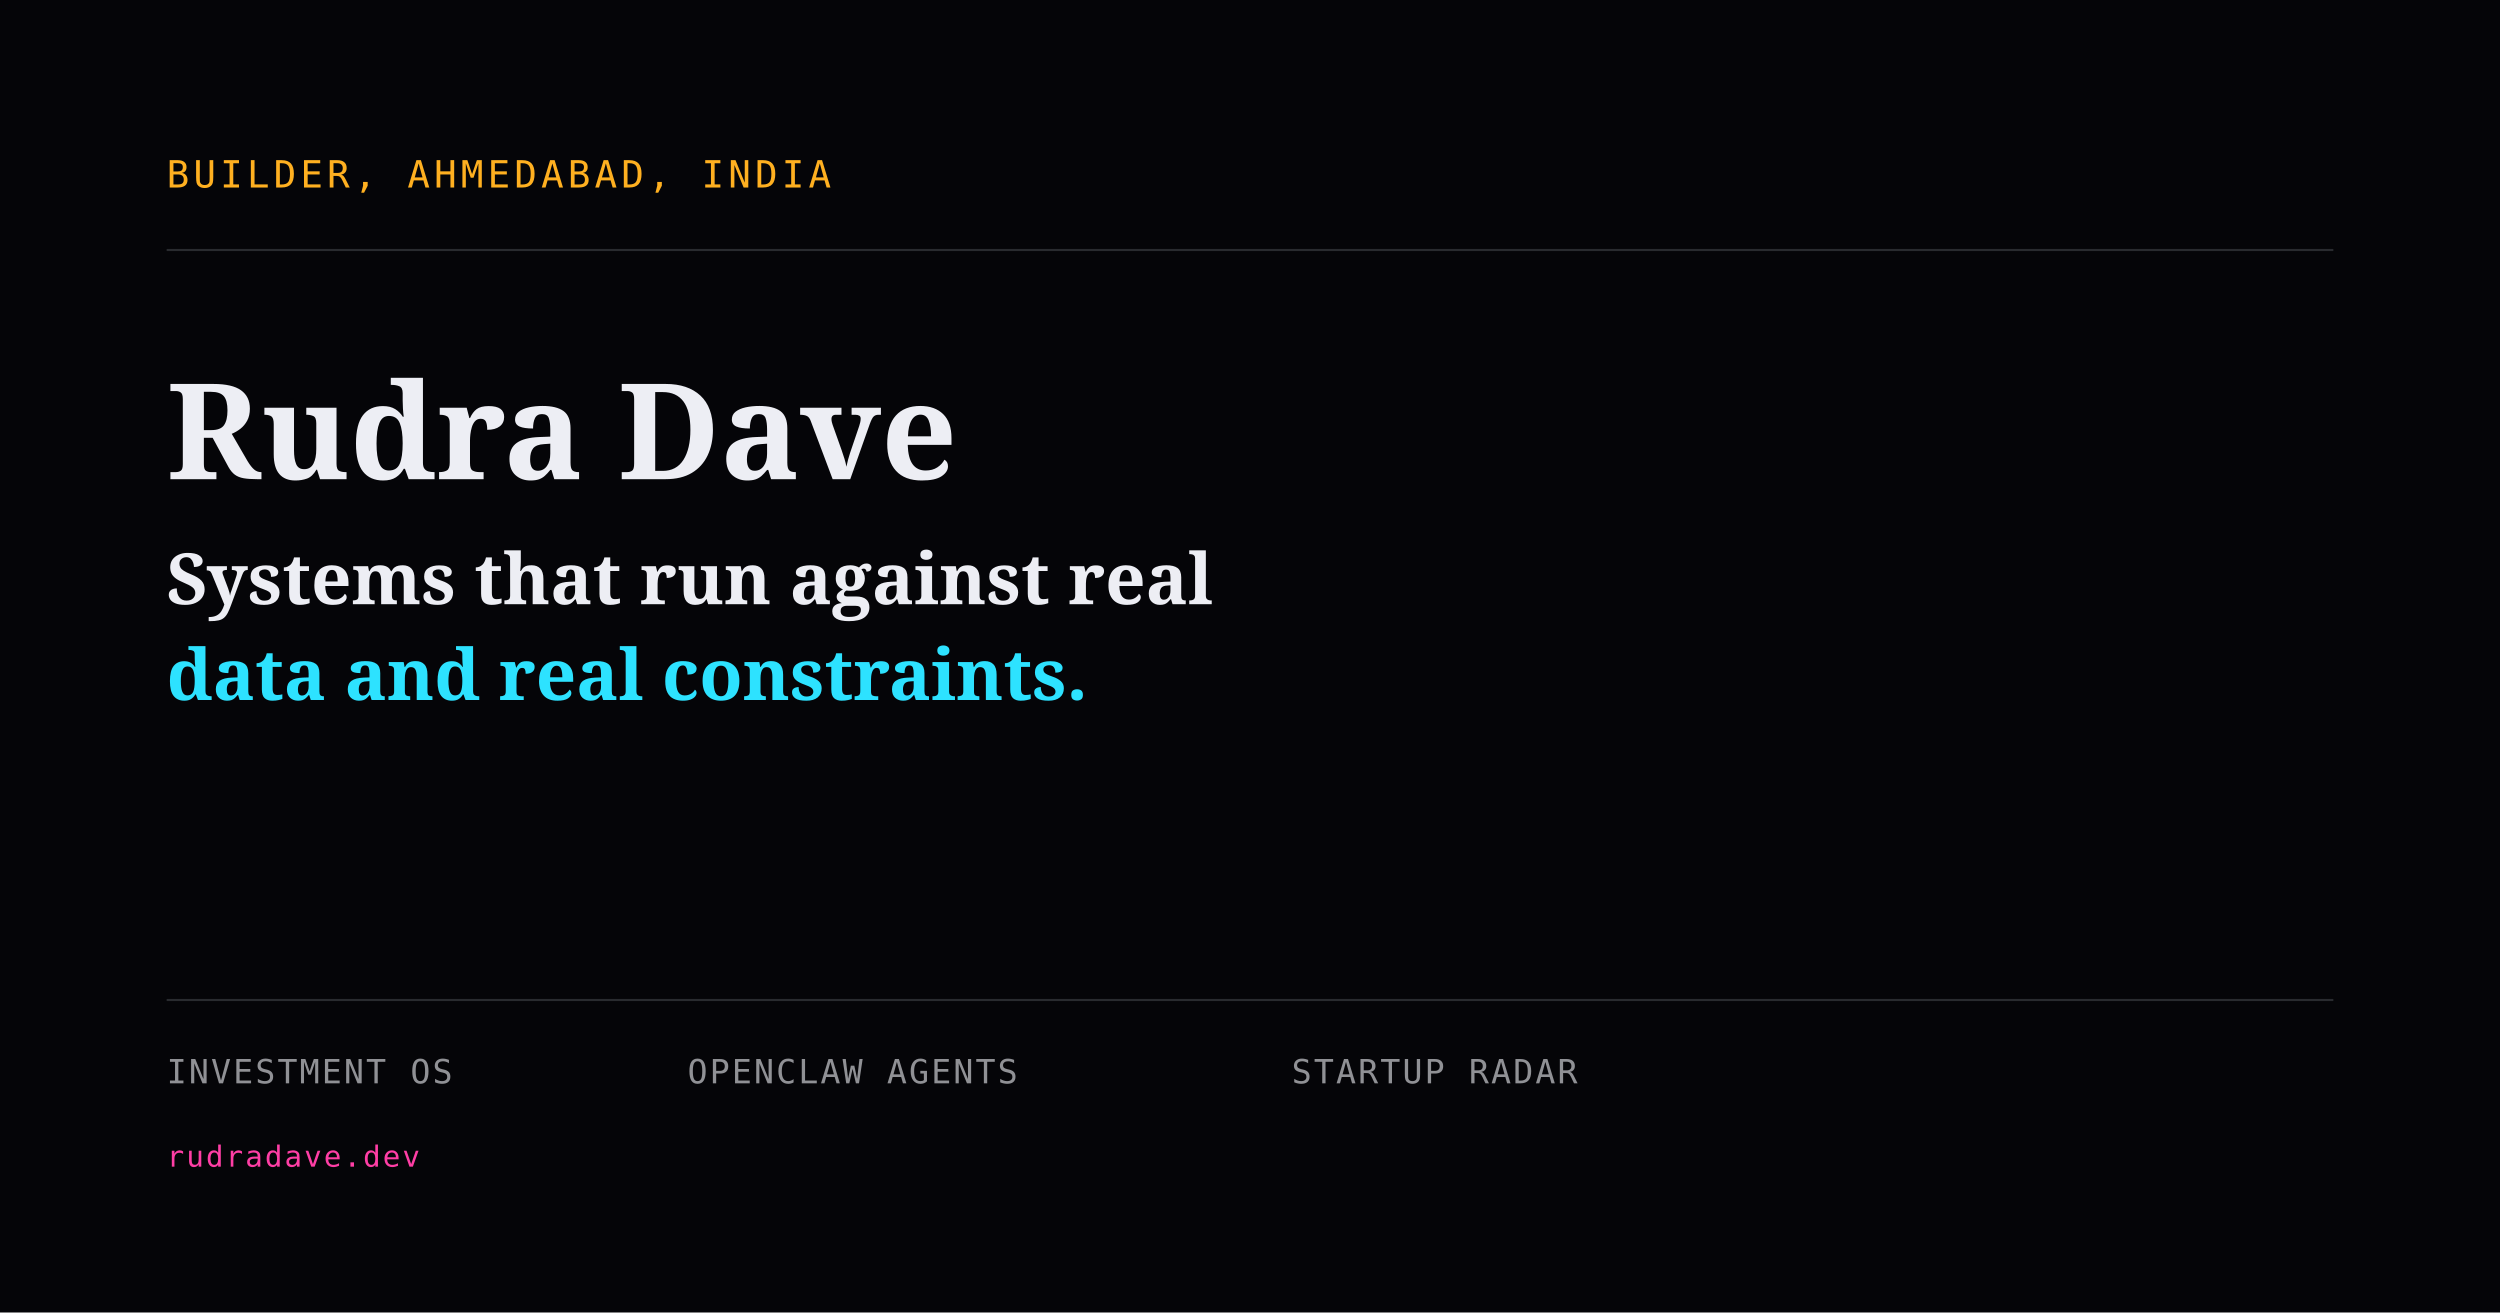
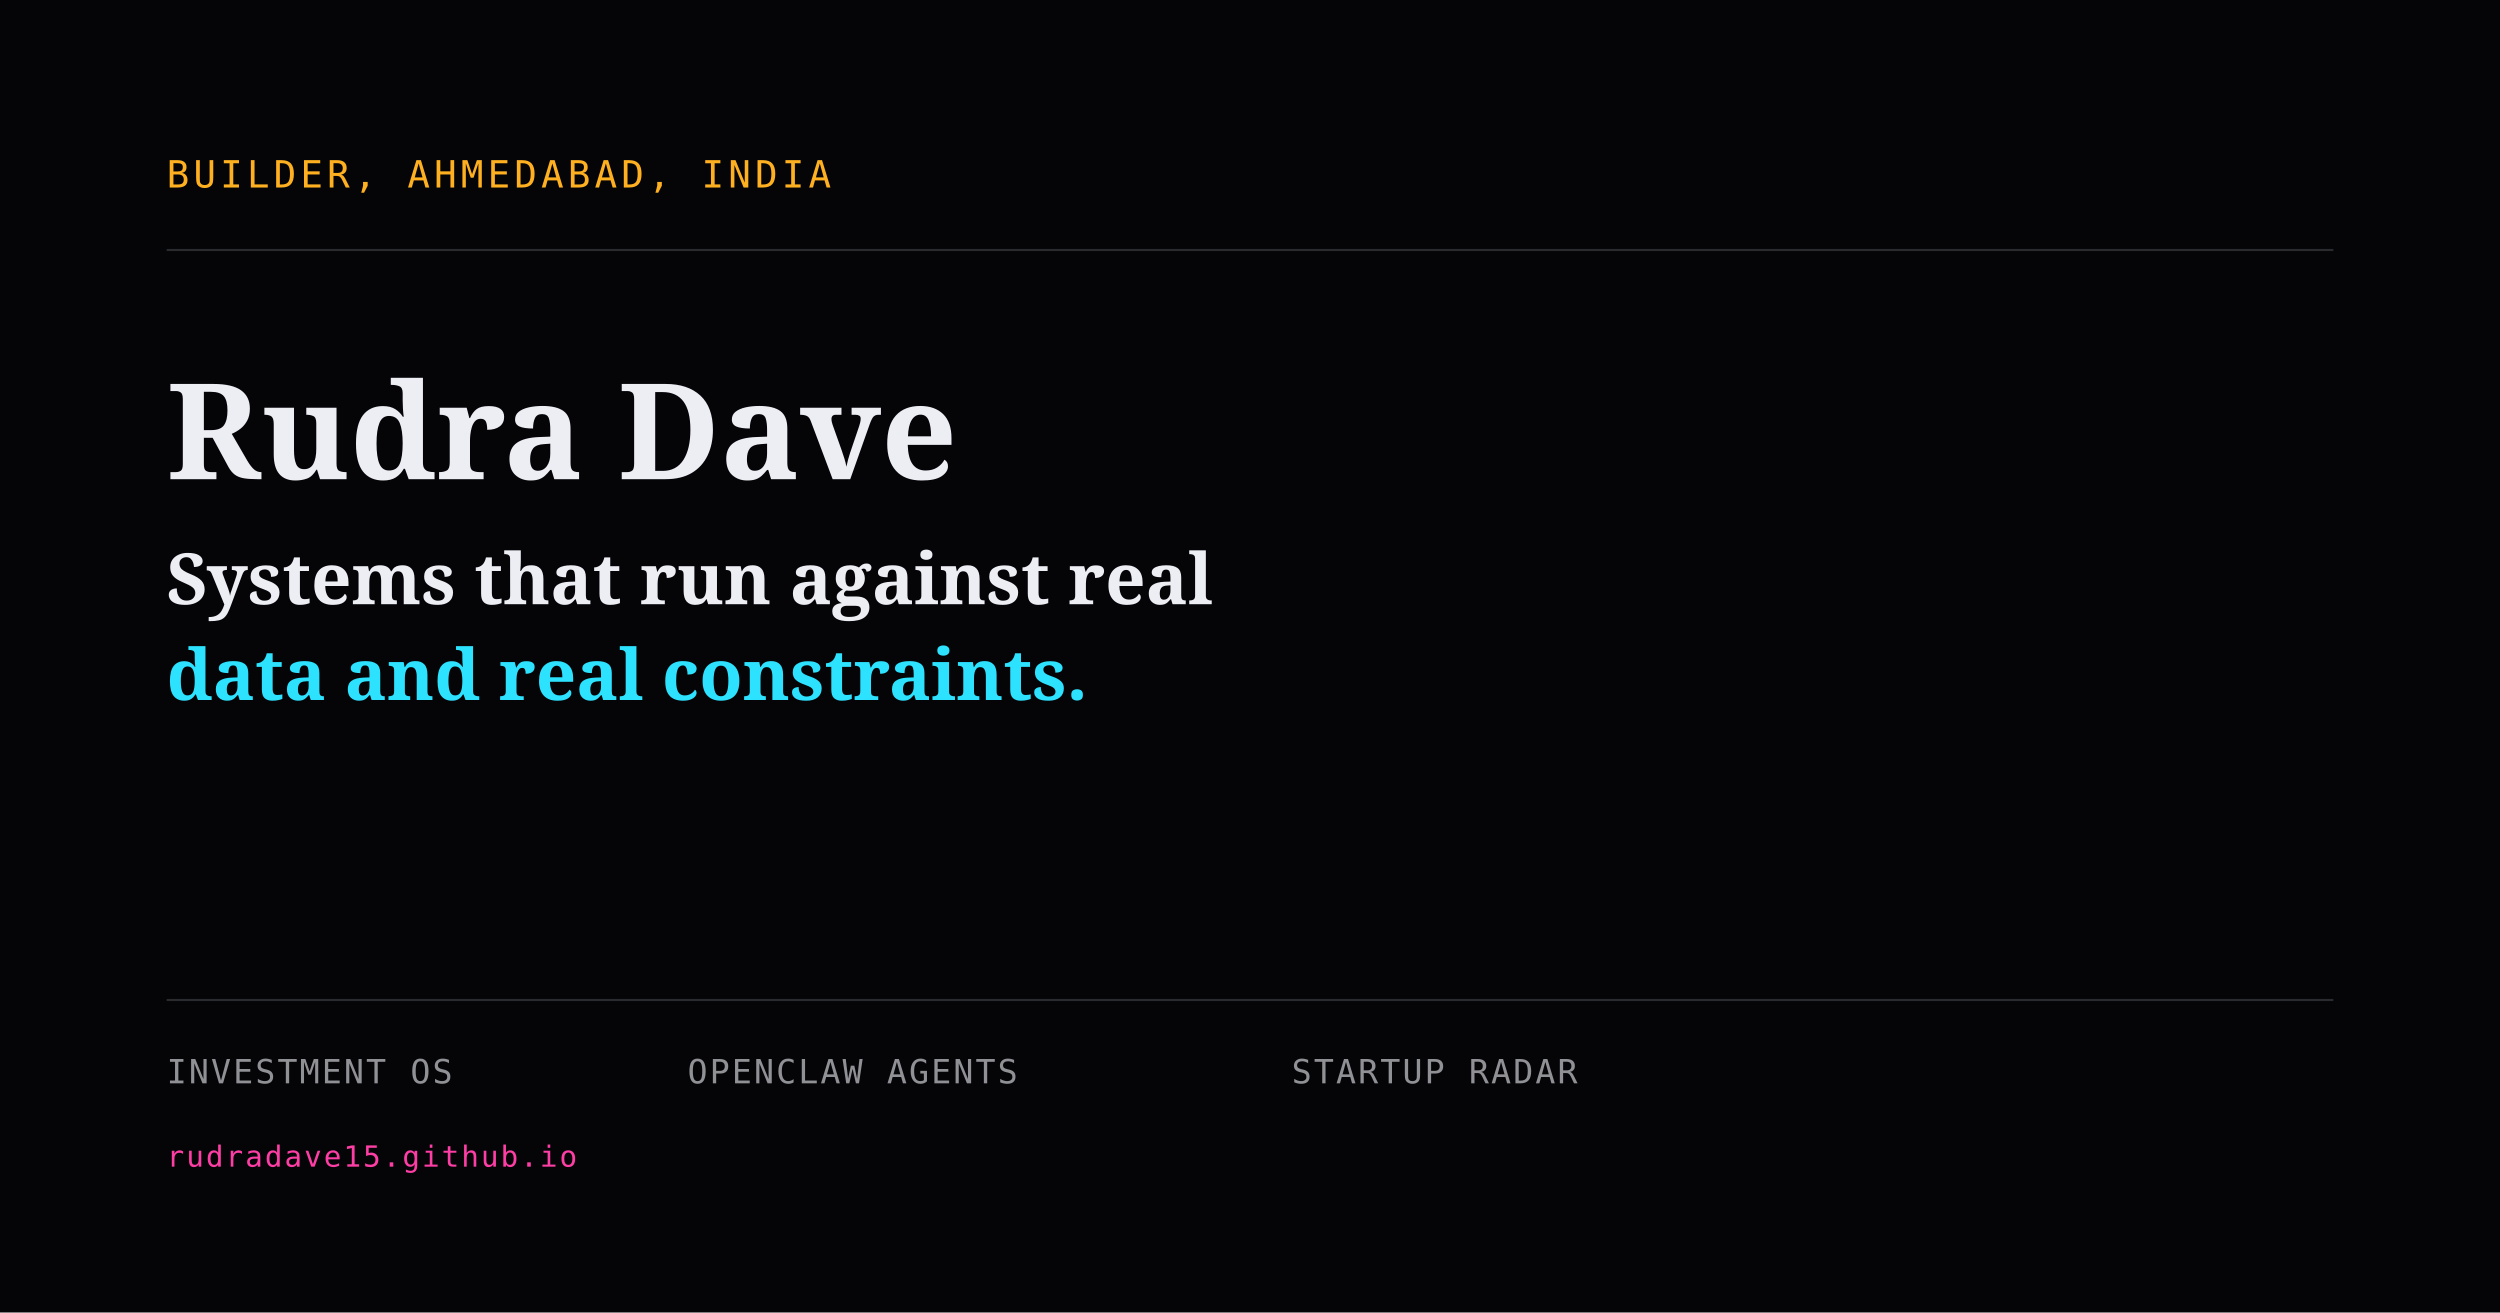
<svg xmlns="http://www.w3.org/2000/svg" width="1200" height="630" viewBox="0 0 1200 630">
  <rect width="1200" height="630" fill="#050508" />
  <line x1="80" y1="120" x2="1120" y2="120" stroke="rgba(234,247,255,0.16)" stroke-width="1" />
  <text x="80" y="90" font-family="JetBrains Mono, monospace" font-size="18" letter-spacing="2" fill="#FFB020">BUILDER, AHMEDABAD, INDIA</text>
  <text x="80" y="230" font-family="Georgia, serif" font-weight="700" font-size="64" fill="#EDEEF4">Rudra Dave</text>
  <text x="80" y="290" font-family="Georgia, serif" font-weight="600" font-size="34" fill="#EDEEF4">Systems that run against real</text>
  <text x="80" y="336" font-family="Georgia, serif" font-weight="600" font-size="34" fill="#2DE2FF">data and real constraints.</text>
  <line x1="80" y1="480" x2="1120" y2="480" stroke="rgba(234,247,255,0.16)" stroke-width="1" />
  <text x="80" y="520" font-family="JetBrains Mono, monospace" font-size="16" letter-spacing="1" fill="#EDEEF4" opacity="0.6">INVESTMENT OS</text>
  <text x="330" y="520" font-family="JetBrains Mono, monospace" font-size="16" letter-spacing="1" fill="#EDEEF4" opacity="0.6">OPENCLAW AGENTS</text>
  <text x="620" y="520" font-family="JetBrains Mono, monospace" font-size="16" letter-spacing="1" fill="#EDEEF4" opacity="0.6">STARTUP RADAR</text>
-   <text x="80" y="560" font-family="JetBrains Mono, monospace" font-size="14" letter-spacing="1" fill="#FF3EA5">rudradave.dev</text>
+   <text x="80" y="560" font-family="JetBrains Mono, monospace" font-size="14" letter-spacing="1" fill="#FF3EA5">rudradave15.github.io</text>
</svg>
